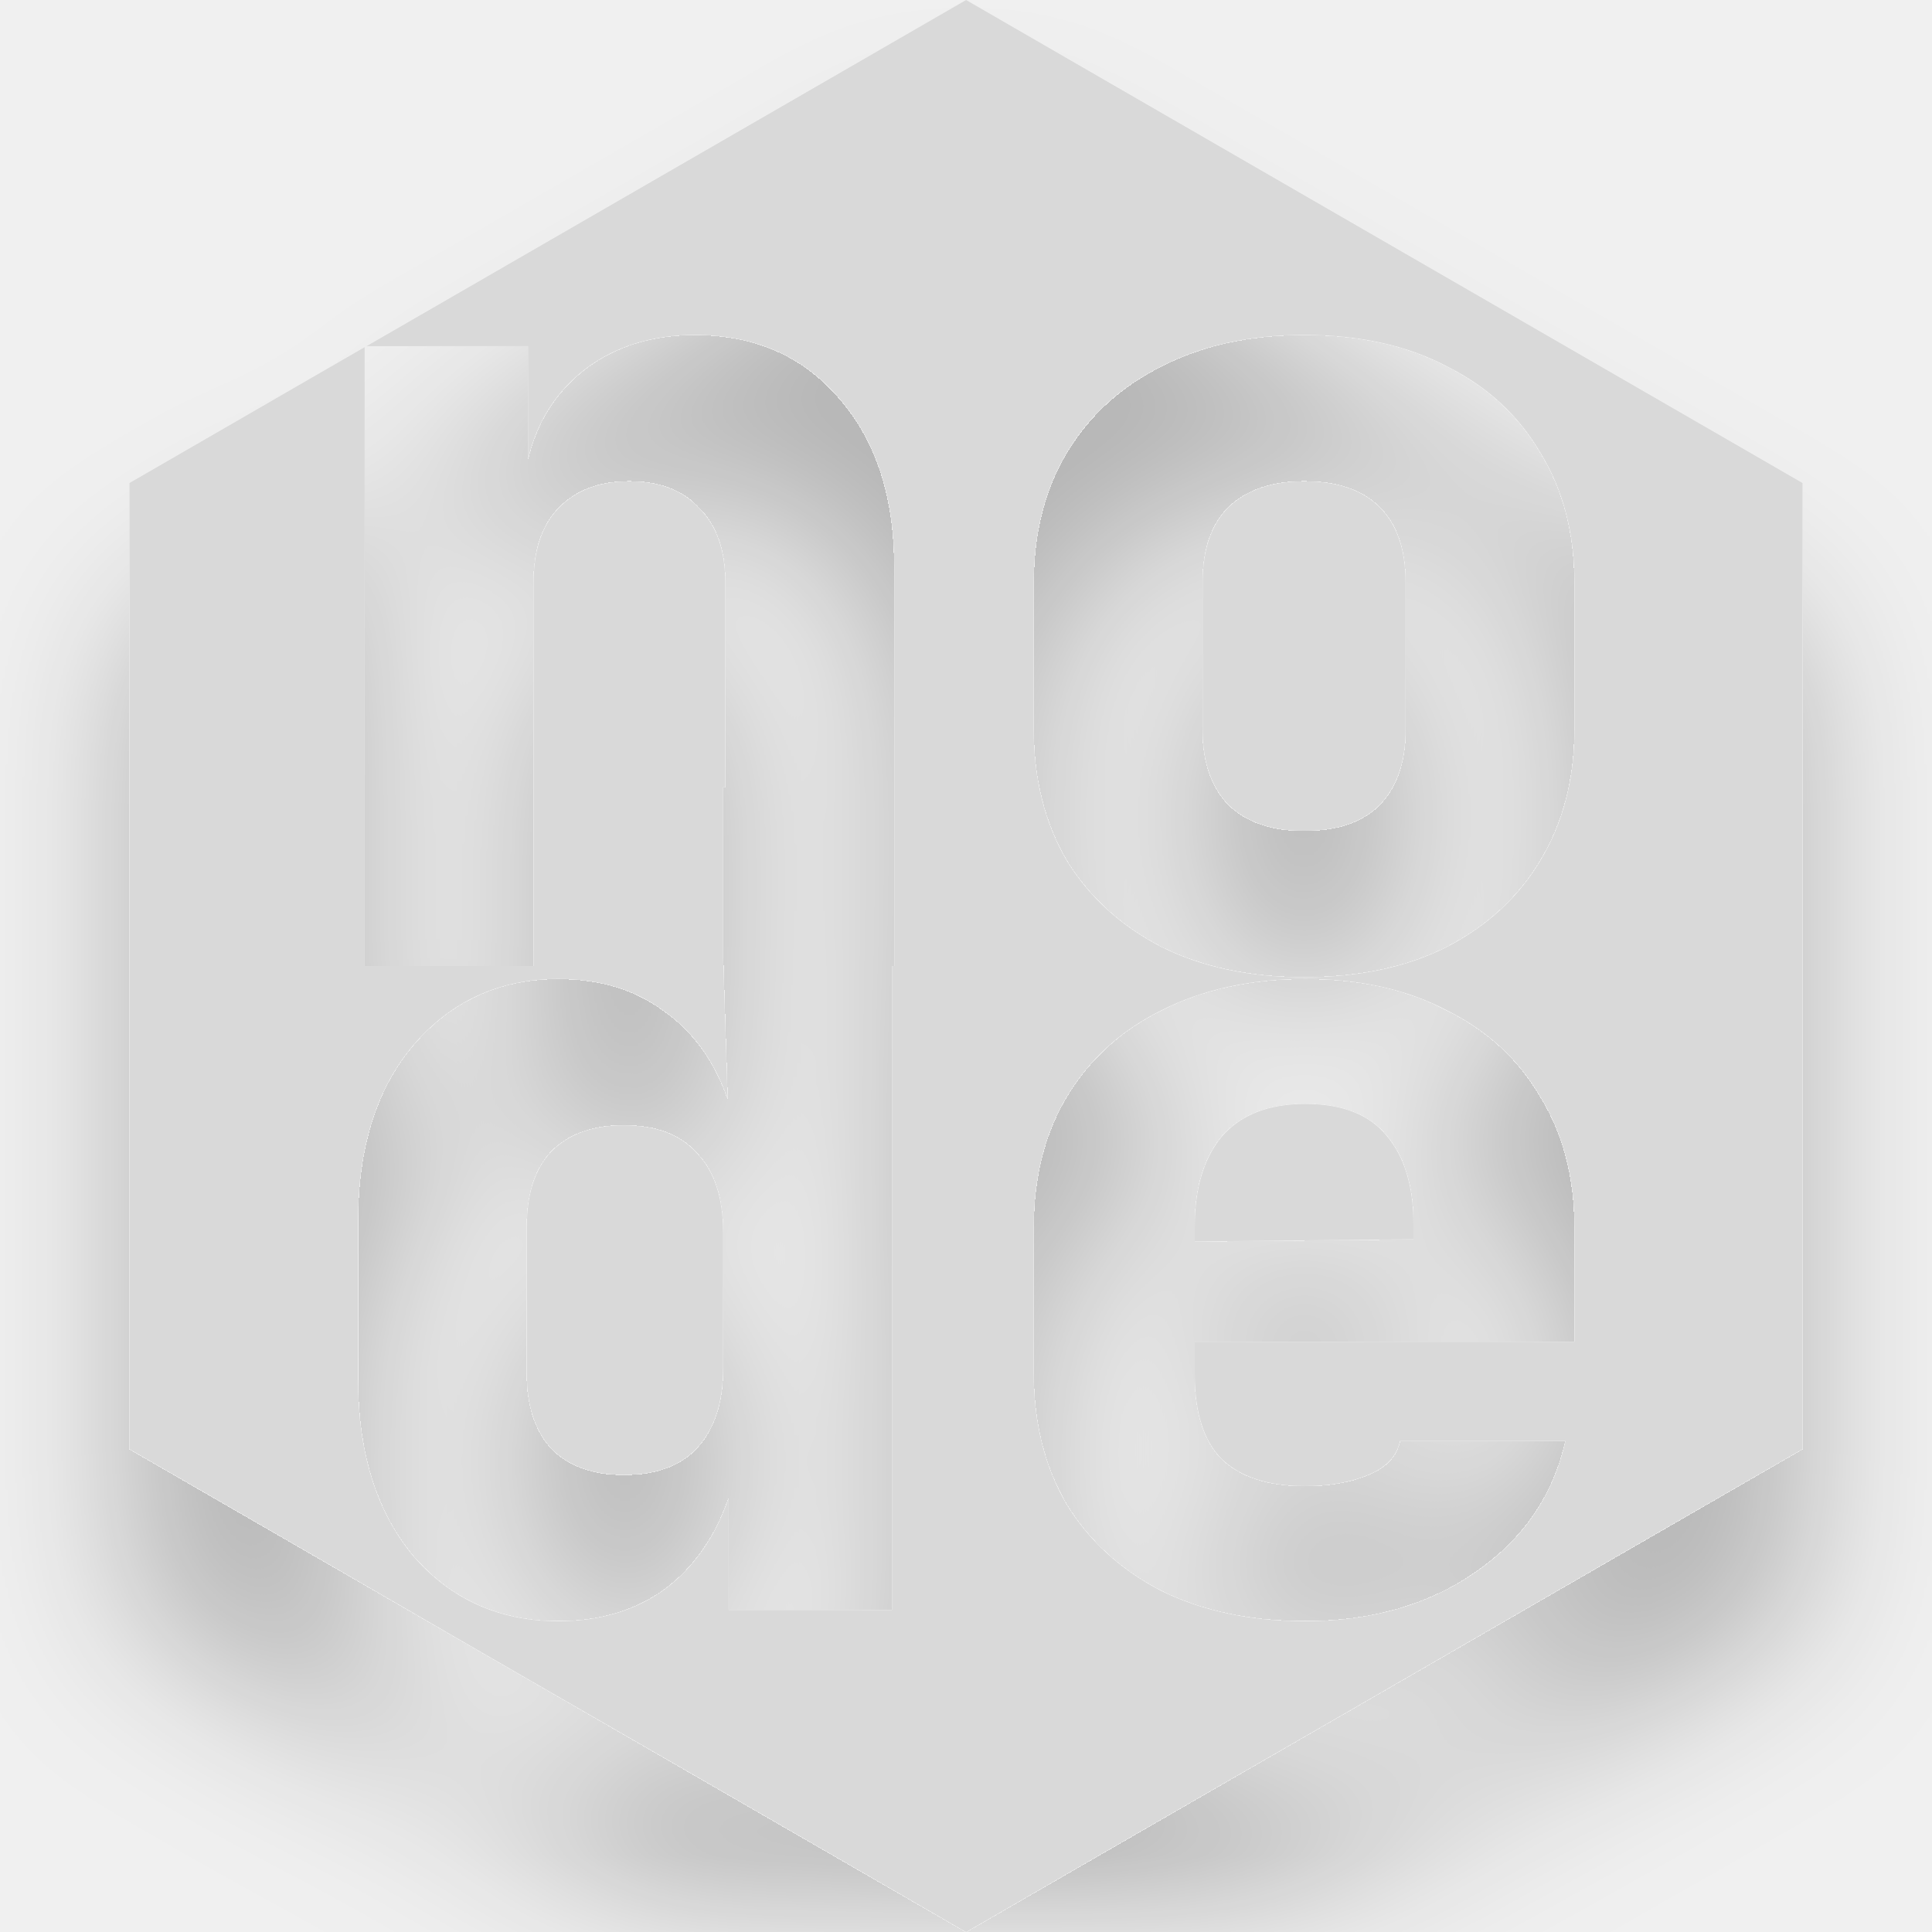
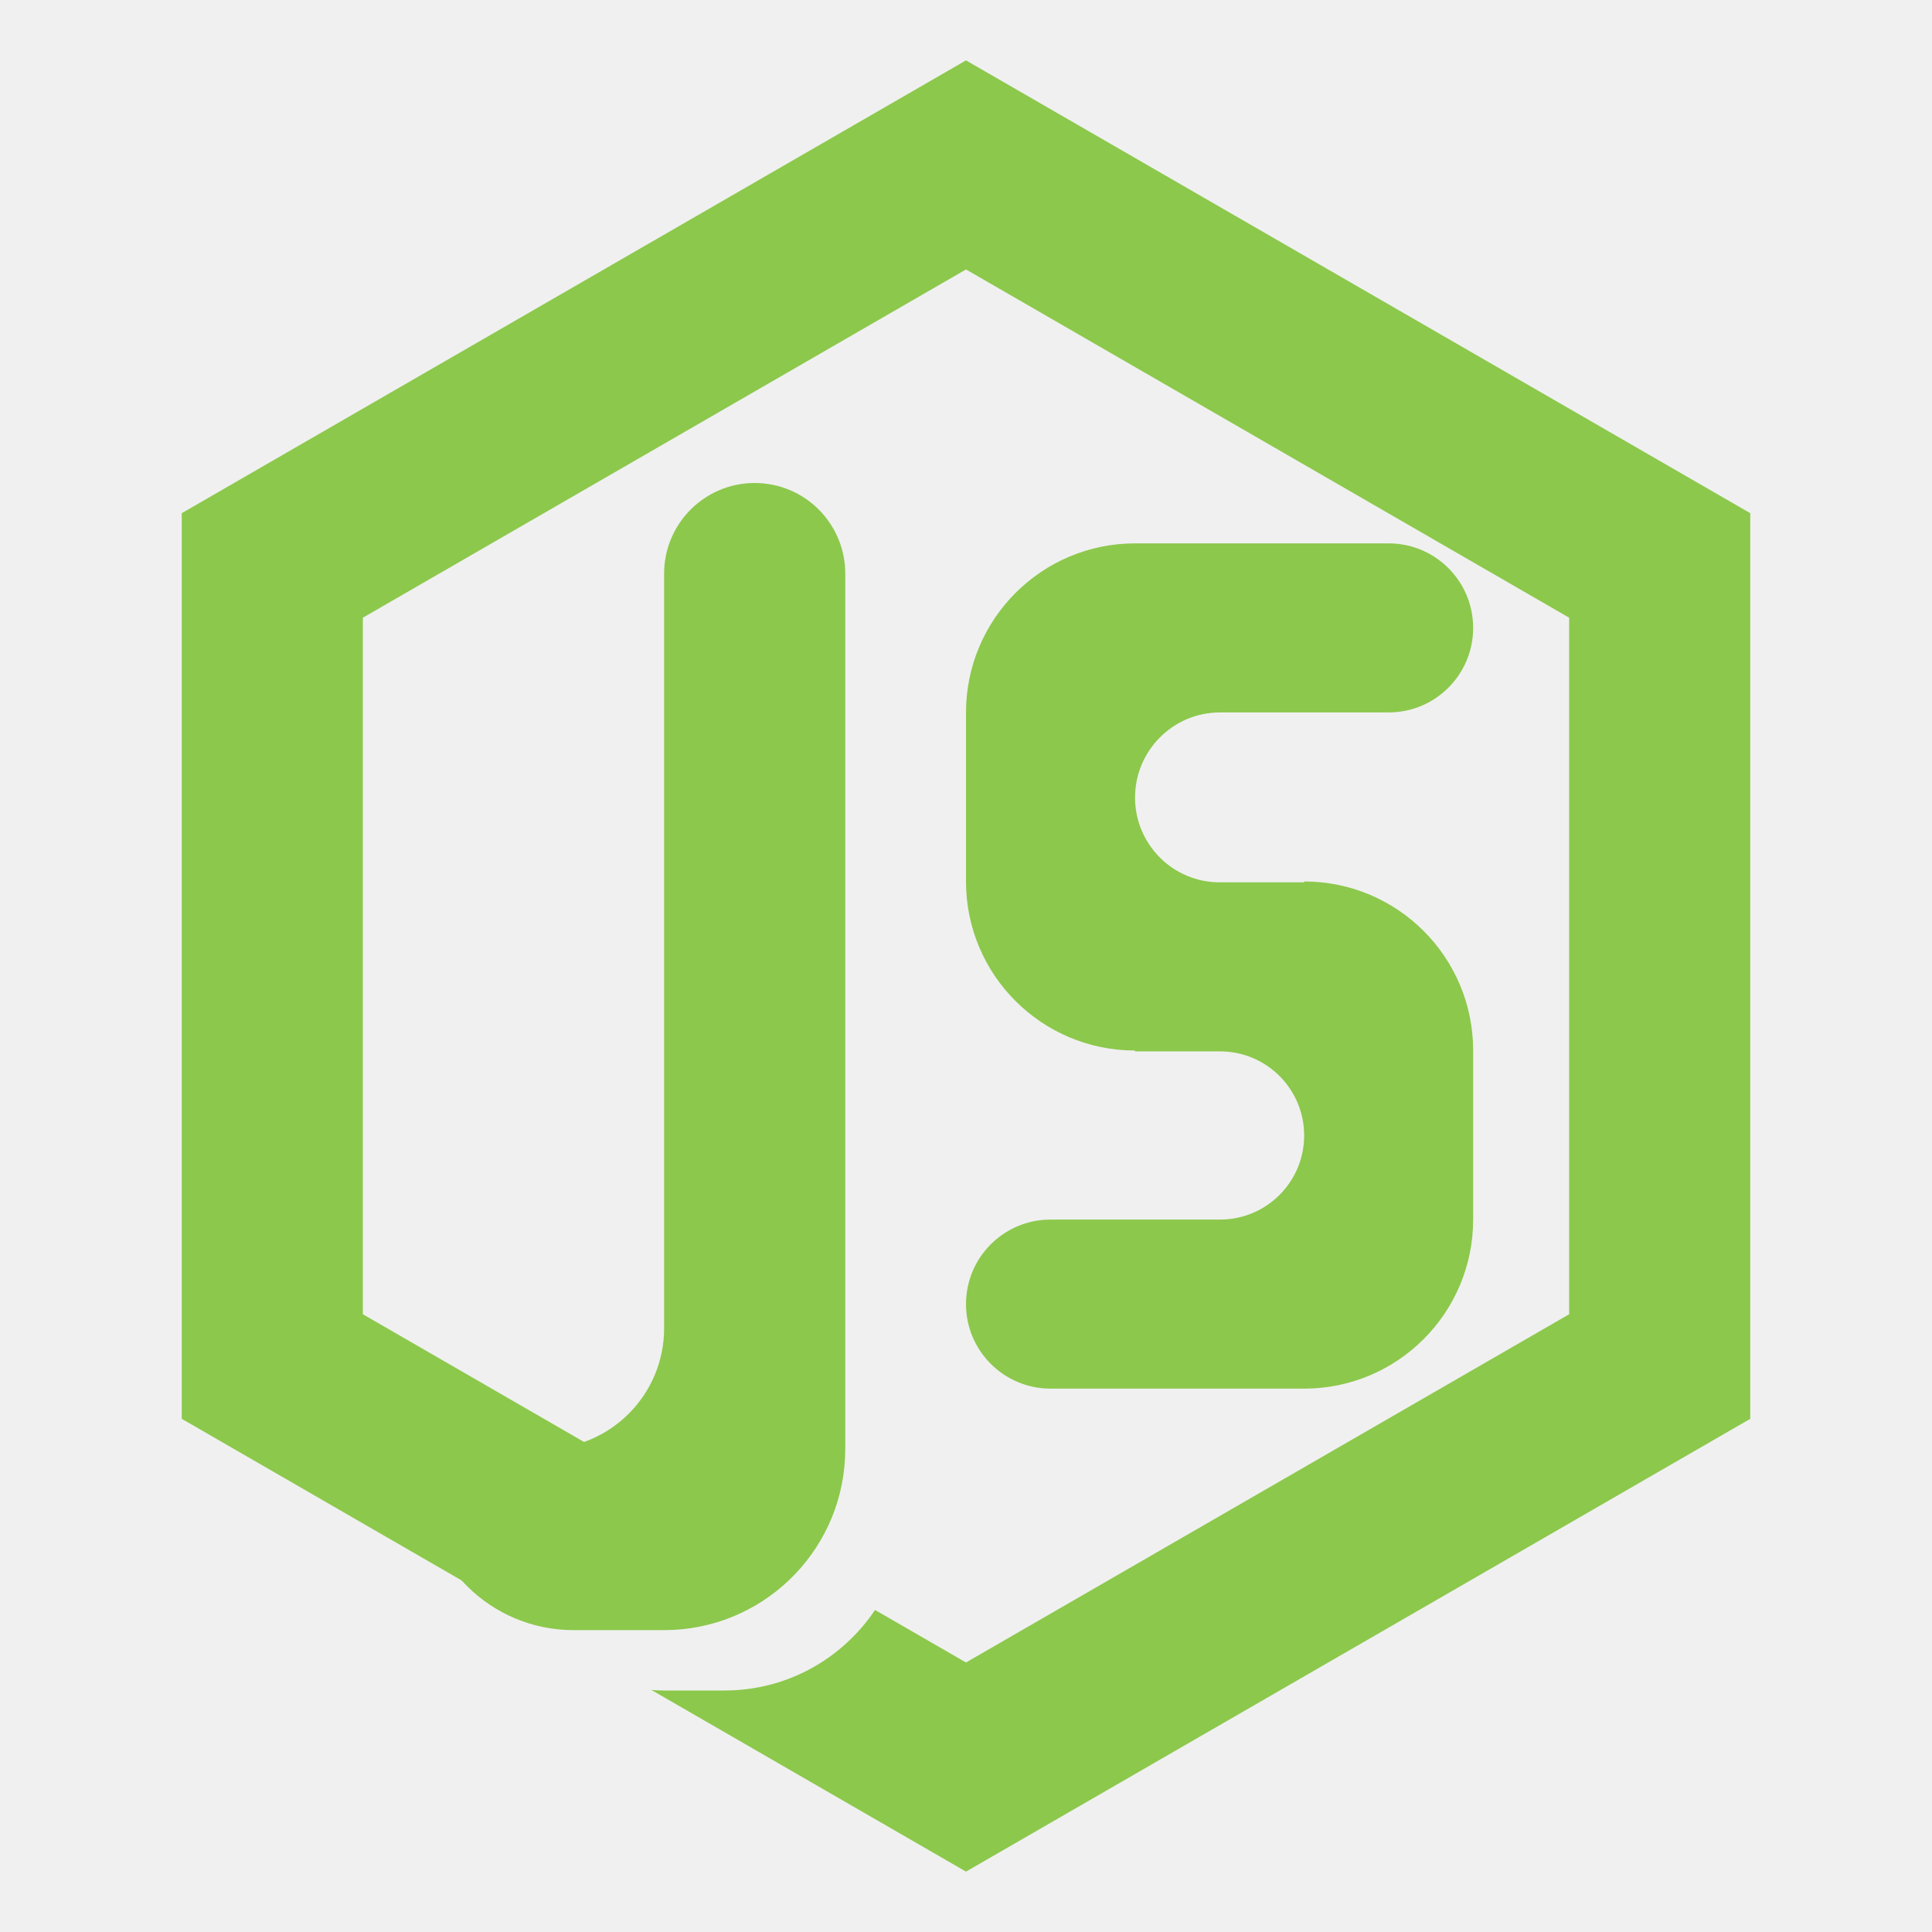
- <svg xmlns="http://www.w3.org/2000/svg" width="24" height="24" viewBox="0 0 24 24" fill="none">
-   <g clip-path="url(#clip0_9_386)">
-     <g filter="url(#filter0_d_9_386)">
-       <path d="M22.392 6V18L12.001 24L1.608 18V6L4.53 4.312V12H6.629V7.24C6.629 6.839 6.732 6.531 6.937 6.316C7.152 6.092 7.446 5.98 7.82 5.98C8.193 5.981 8.482 6.092 8.687 6.316C8.902 6.531 9.009 6.839 9.009 7.24V9.78H8.982V11.88L9.038 13.644C8.87 13.168 8.604 12.804 8.24 12.552C7.885 12.29 7.45 12.16 6.937 12.16C6.2 12.16 5.598 12.436 5.131 12.986C4.674 13.528 4.446 14.255 4.446 15.17V17.13C4.446 18.044 4.674 18.777 5.131 19.328C5.598 19.869 6.2 20.14 6.937 20.14C7.45 20.14 7.889 20.009 8.253 19.748C8.617 19.477 8.883 19.099 9.051 18.614V20H11.082V12H11.11V7.03C11.11 6.162 10.881 5.467 10.423 4.944C9.975 4.422 9.378 4.16 8.631 4.16C8.1 4.16 7.647 4.3 7.274 4.58C6.91 4.86 6.671 5.234 6.559 5.7V4.3H4.553L12.001 0L22.392 6ZM16.214 12.16C15.533 12.16 14.936 12.291 14.422 12.552C13.918 12.804 13.526 13.163 13.246 13.63C12.975 14.087 12.84 14.624 12.84 15.24V17.06C12.84 17.675 12.975 18.217 13.246 18.684C13.526 19.141 13.918 19.5 14.422 19.762C14.936 20.014 15.533 20.14 16.214 20.14C17.045 20.14 17.754 19.935 18.342 19.524C18.93 19.114 19.298 18.572 19.448 17.9H17.39C17.353 18.087 17.221 18.227 16.998 18.32C16.774 18.413 16.513 18.46 16.214 18.46C15.757 18.46 15.412 18.348 15.178 18.124C14.954 17.9 14.842 17.545 14.842 17.06V16.668H19.56V15.24C19.56 14.624 19.42 14.087 19.14 13.63C18.869 13.163 18.482 12.804 17.978 12.552C17.483 12.29 16.895 12.16 16.214 12.16ZM7.75 13.98C8.151 13.98 8.454 14.097 8.66 14.33C8.874 14.554 8.982 14.88 8.982 15.31V16.99C8.982 17.419 8.874 17.751 8.66 17.984C8.454 18.208 8.151 18.32 7.75 18.32C7.367 18.32 7.068 18.213 6.853 17.998C6.648 17.774 6.545 17.461 6.545 17.06V15.24C6.545 14.83 6.648 14.516 6.853 14.302C7.068 14.087 7.367 13.98 7.75 13.98ZM16.214 13.714C16.672 13.714 17.008 13.845 17.222 14.106C17.446 14.368 17.558 14.736 17.558 15.212V15.394L14.842 15.422V15.24C14.842 14.764 14.954 14.391 15.178 14.12C15.412 13.85 15.757 13.714 16.214 13.714ZM16.2 4.16C15.519 4.16 14.926 4.291 14.422 4.552C13.918 4.804 13.526 5.163 13.246 5.63C12.975 6.087 12.84 6.624 12.84 7.24V9.06C12.84 9.675 12.975 10.217 13.246 10.684C13.526 11.141 13.918 11.5 14.422 11.762C14.926 12.014 15.519 12.14 16.2 12.14C16.89 12.14 17.483 12.014 17.978 11.762C18.482 11.5 18.869 11.141 19.14 10.684C19.42 10.217 19.56 9.675 19.56 9.06V7.24C19.56 6.624 19.42 6.087 19.14 5.63C18.869 5.163 18.482 4.804 17.978 4.552C17.483 4.29 16.89 4.16 16.2 4.16ZM16.2 5.98C16.61 5.98 16.924 6.087 17.138 6.302C17.353 6.516 17.46 6.83 17.46 7.24V9.06C17.46 9.461 17.353 9.774 17.138 9.998C16.924 10.213 16.61 10.32 16.2 10.32C15.799 10.32 15.486 10.213 15.262 9.998C15.047 9.774 14.94 9.461 14.94 9.06V7.24C14.94 6.83 15.047 6.516 15.262 6.302C15.486 6.087 15.799 5.981 16.2 5.98Z" fill="#D9D9D9" />
-     </g>
-   </g>
-   <defs>
-     <filter id="filter0_d_9_386" x="-0.392" y="0" width="24.784" height="28" filterUnits="userSpaceOnUse" color-interpolation-filters="sRGB">
-       <feFlood flood-opacity="0" result="BackgroundImageFix" />
-       <feColorMatrix in="SourceAlpha" type="matrix" values="0 0 0 0 0 0 0 0 0 0 0 0 0 0 0 0 0 0 127 0" result="hardAlpha" />
-       <feOffset dy="2" />
-       <feGaussianBlur stdDeviation="1" />
-       <feComposite in2="hardAlpha" operator="out" />
-       <feColorMatrix type="matrix" values="0 0 0 0 0 0 0 0 0 0 0 0 0 0 0 0 0 0 0.25 0" />
-       <feBlend mode="normal" in2="BackgroundImageFix" result="effect1_dropShadow_9_386" />
-       <feBlend mode="normal" in="SourceGraphic" in2="effect1_dropShadow_9_386" result="shape" />
-     </filter>
-     <clipPath id="clip0_9_386">
-       <rect width="24" height="24" fill="white" />
-     </clipPath>
-   </defs>
+ <svg xmlns="http://www.w3.org/2000/svg" width="32" height="32" viewBox="0 0 32 32" fill="none">
+   <path d="M13.996 24.154C13.916 25.739 12.605 27 11 27H9.5C8.12 27 7 25.881 7 24.5C7 24.224 7.224 24 7.5 24H9C10.105 24 11 23.105 11 22V9.5C11 8.672 11.672 8 12.5 8C13.329 8 14 8.672 14 9.5V24L13.996 24.154Z" fill="#8CC84C" />
+   <path d="M28.99 8.5V23.5L16 31L10.789 27.991C10.859 27.996 10.929 28 11 28H12C13.04 28 13.955 27.47 14.493 26.666L16 27.536L25.99 21.768V10.231L16 4.463L6.01 10.231V21.768L11.607 25H8C8 25.621 8.189 26.198 8.512 26.677L3.01 23.5V8.5L16 1L28.99 8.5Z" fill="#8CC84C" />
+   <path d="M24.4 10.4C24.4 11.173 23.774 11.8 23 11.8H20.207C19.43 11.8 18.8 12.433 18.8 13.21C18.8 13.984 19.427 14.614 20.2 14.614H21.593C21.597 14.614 21.601 14.611 21.601 14.607C21.601 14.603 21.604 14.6 21.608 14.6C23.151 14.604 24.4 15.856 24.4 17.399V20.2C24.4 21.746 23.147 23 21.601 23H17.4C16.627 23 16 22.373 16 21.6C16 20.827 16.627 20.2 17.4 20.2H20.207C20.977 20.2 21.601 19.576 21.601 18.807C21.601 18.038 20.977 17.414 20.207 17.414H18.807C18.803 17.414 18.8 17.411 18.8 17.407C18.8 17.404 18.797 17.4 18.793 17.4C17.25 17.396 16 16.145 16 14.601V11.801C16 10.255 17.254 9 18.8 9H23C23.774 9 24.4 9.627 24.4 10.4Z" fill="#8CC84C" />
</svg>
